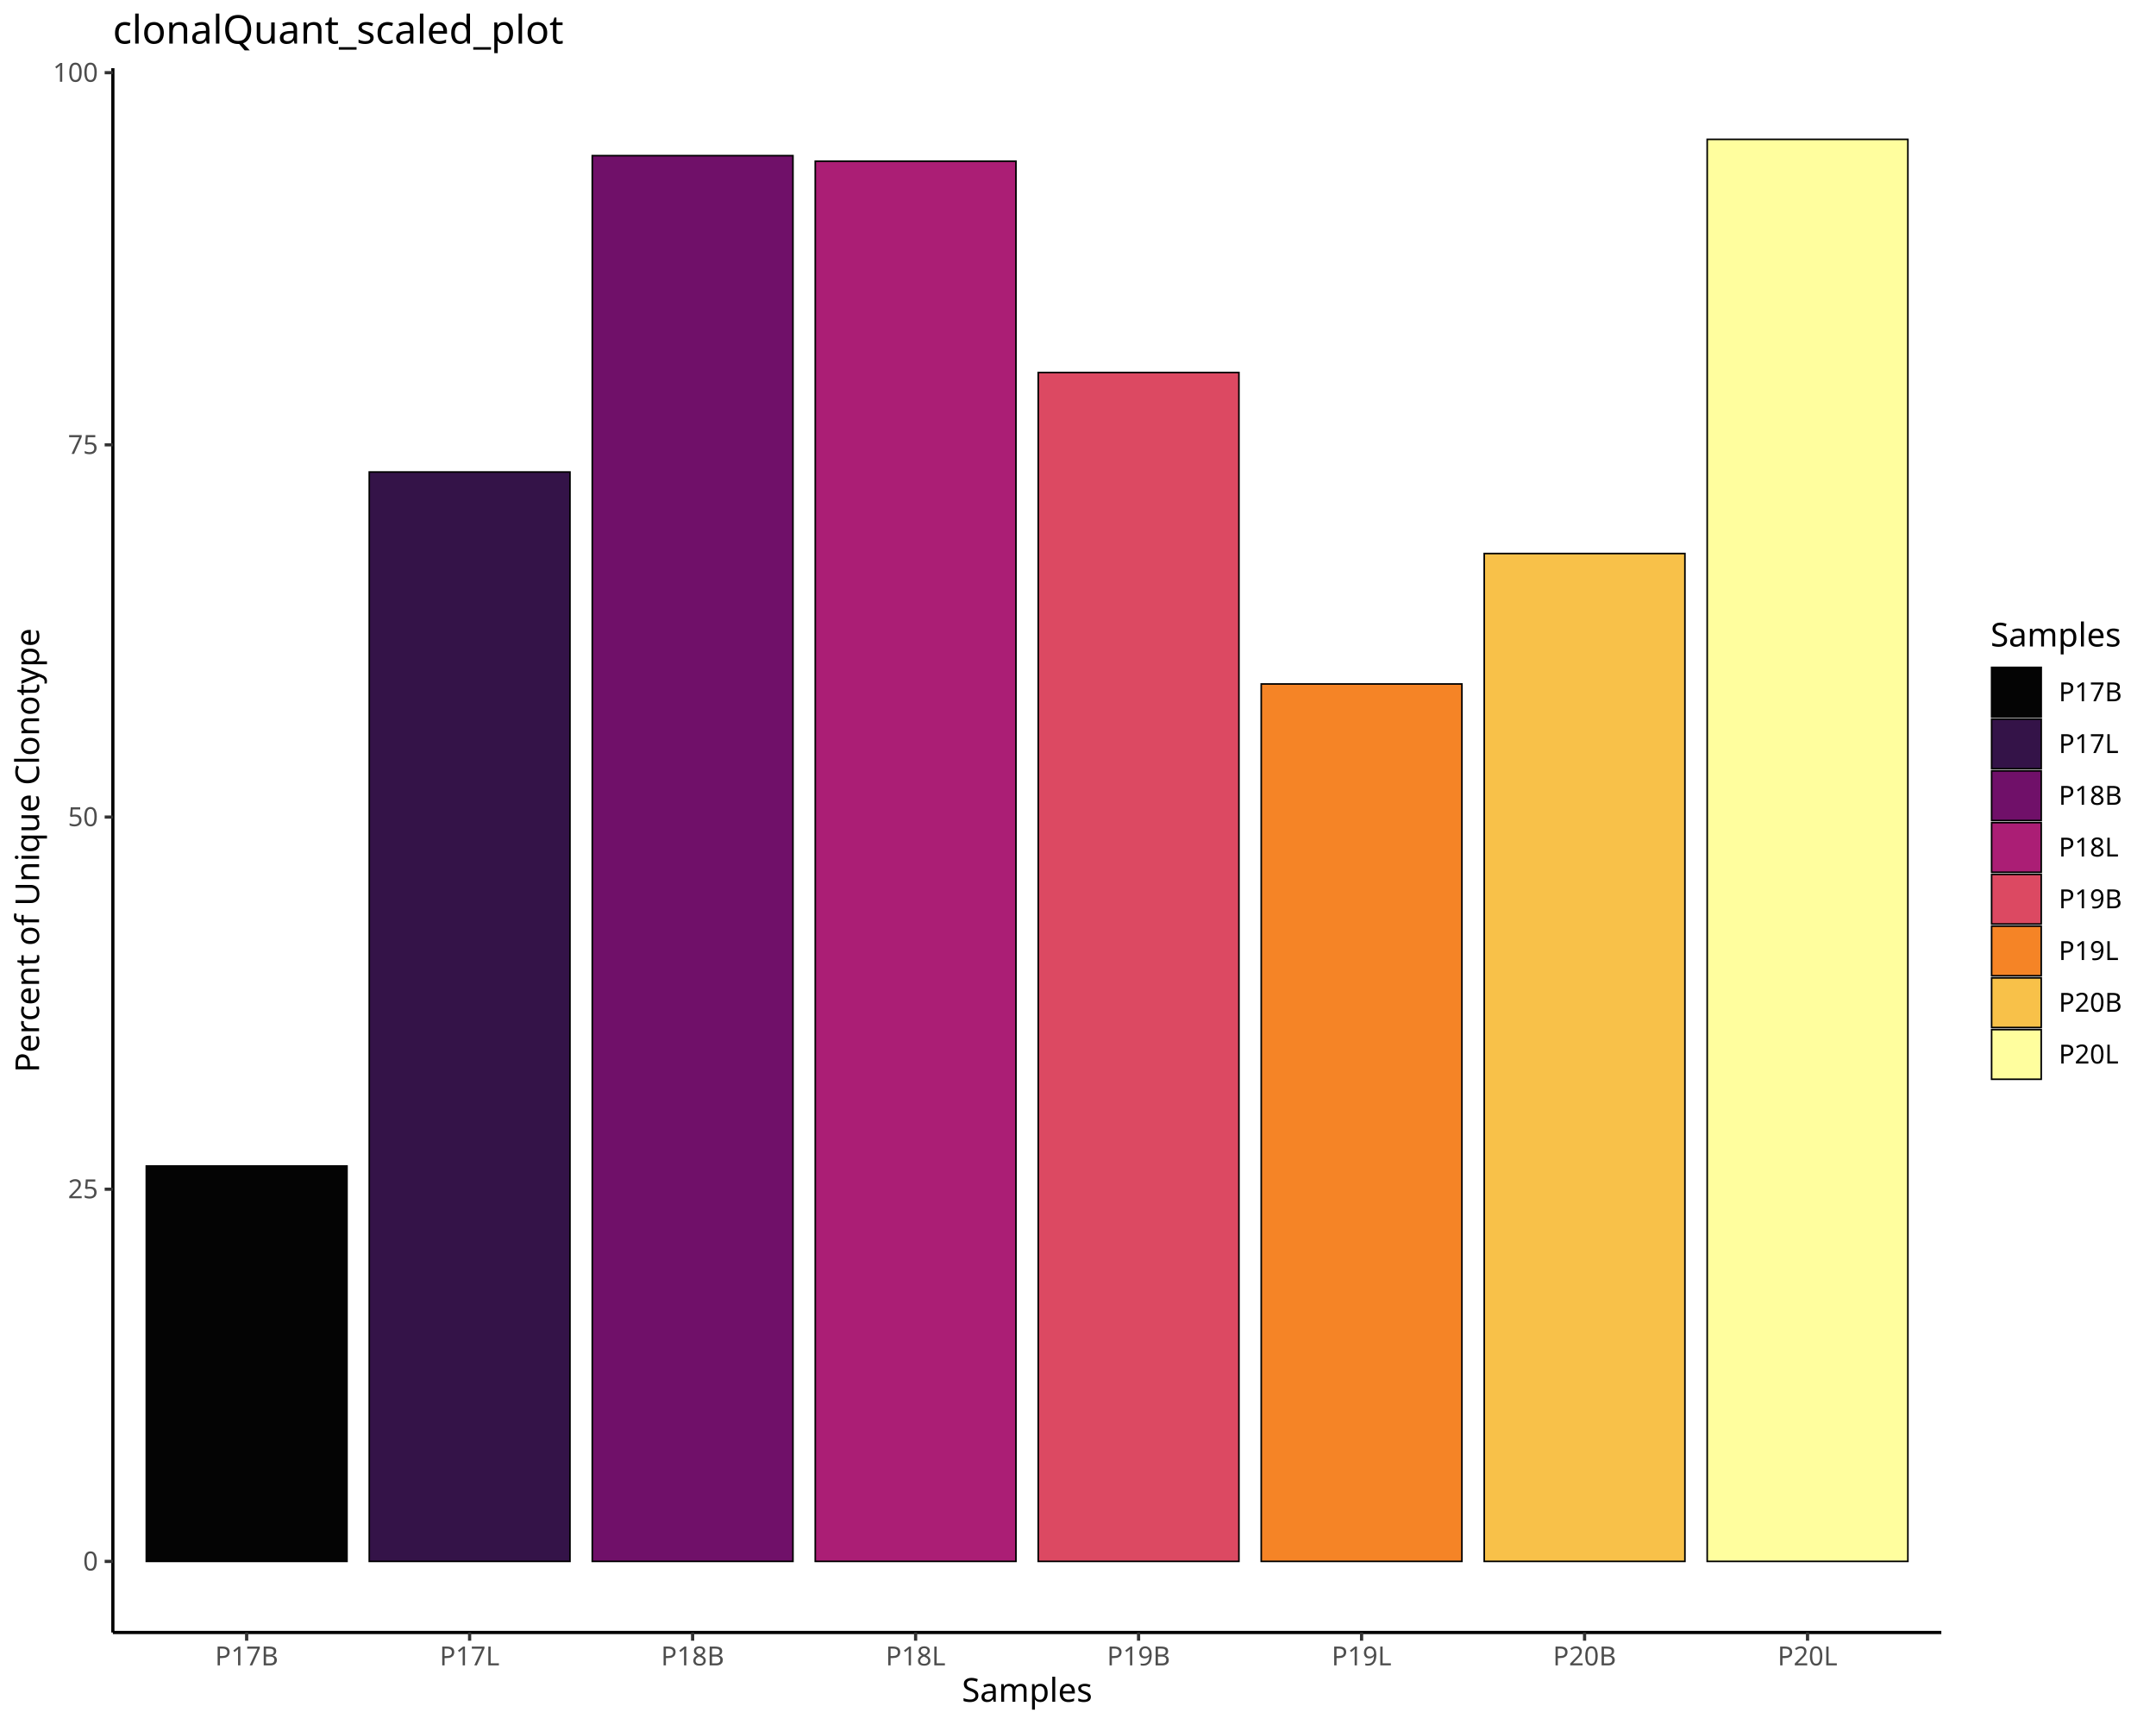
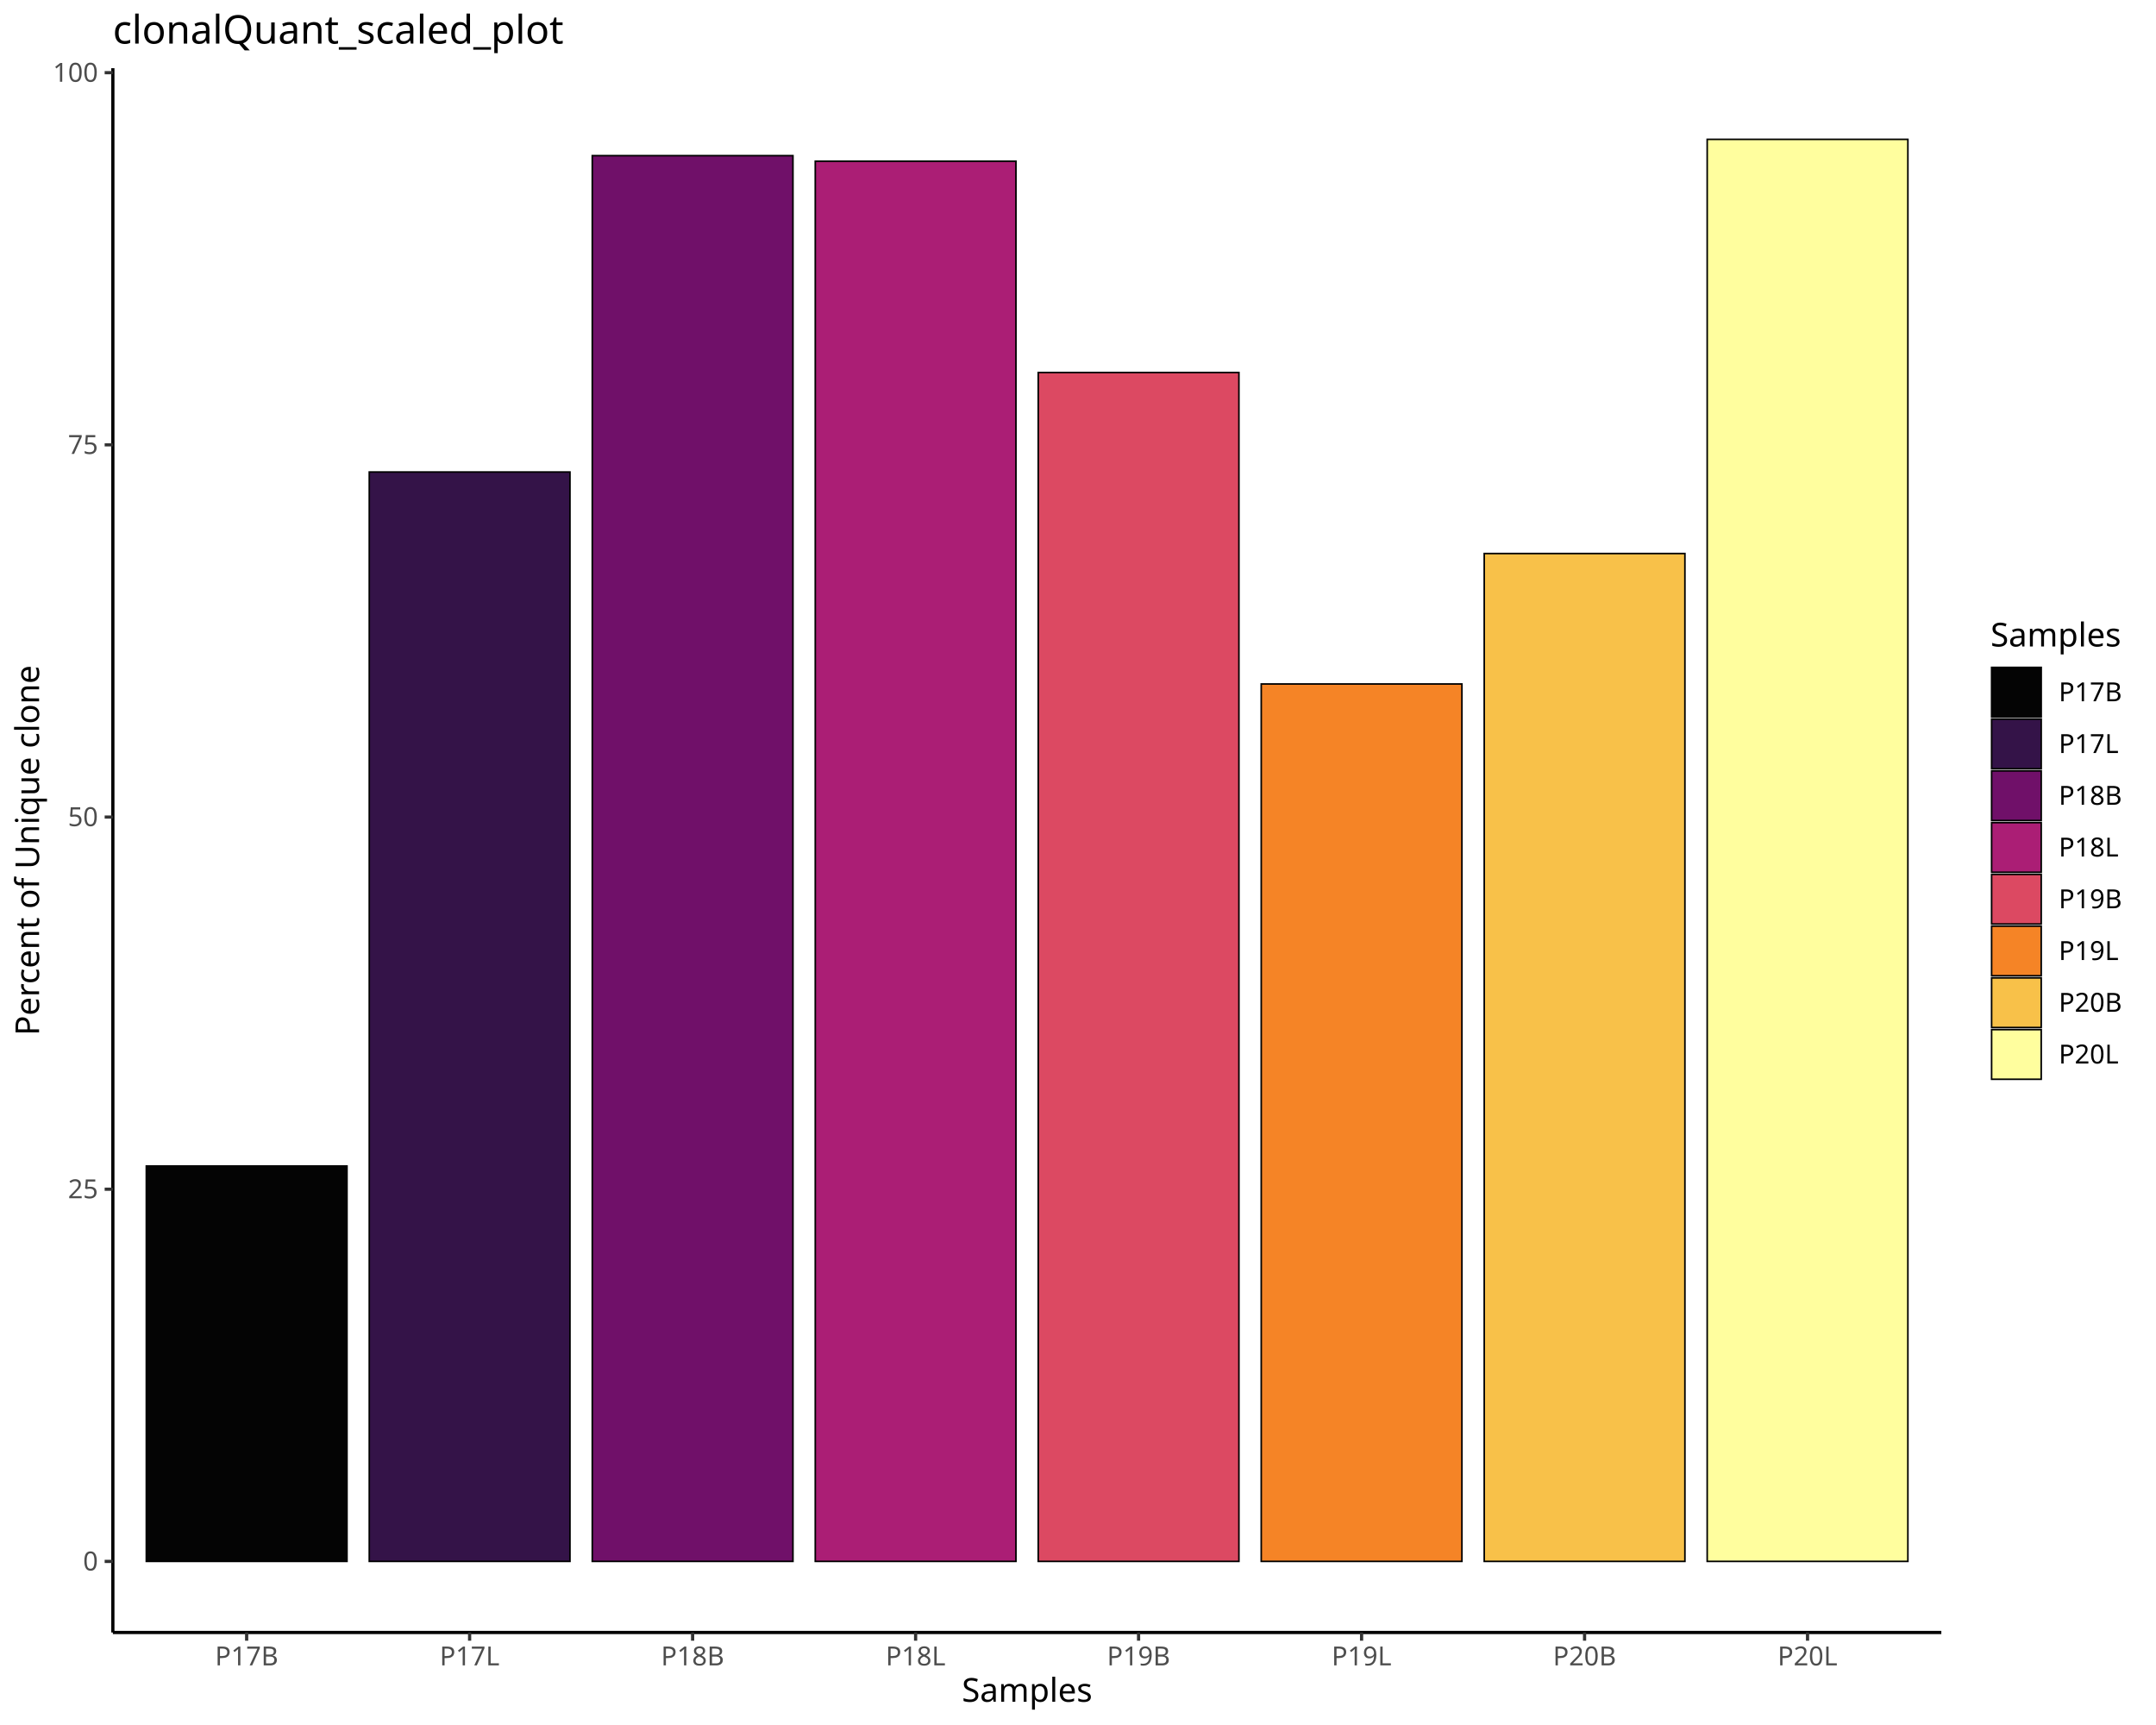
<svg xmlns="http://www.w3.org/2000/svg" class="svglite" data-engine-version="2.0" width="720.00pt" height="576.00pt" viewBox="0 0 720.00 576.00">
  <defs>
    <style type="text/css">
    .svglite line, .svglite polyline, .svglite polygon, .svglite path, .svglite rect, .svglite circle {
      fill: none;
      stroke: #000000;
      stroke-linecap: round;
      stroke-linejoin: round;
      stroke-miterlimit: 10.00;
    }
  </style>
  </defs>
  <rect width="100%" height="100%" style="stroke: none; fill: #FFFFFF;" />
  <defs>
    <clipPath id="cpMC4wMHw3MjAuMDB8MC4wMHw1NzYuMDA=">
      <rect x="0.00" y="0.00" width="720.00" height="576.00" />
    </clipPath>
  </defs>
  <g clip-path="url(#cpMC4wMHw3MjAuMDB8MC4wMHw1NzYuMDA=)">
    <rect x="-0" y="0.00" width="720.00" height="576.00" style="stroke-width: 1.07; stroke: #FFFFFF; fill: #FFFFFF;" />
  </g>
  <defs>
    <clipPath id="cpMzcuNjl8NjQ4LjMxfDIyLjc4fDU0NS4xMQ==">
      <rect x="37.69" y="22.78" width="610.62" height="522.33" />
    </clipPath>
  </defs>
  <g clip-path="url(#cpMzcuNjl8NjQ4LjMxfDIyLjc4fDU0NS4xMQ==)">
    <rect x="37.69" y="22.78" width="610.62" height="522.33" style="stroke-width: 1.07; stroke: none; fill: #FFFFFF;" />
    <rect x="48.86" y="389.34" width="67.02" height="132.03" style="stroke-width: 0.53; stroke-linecap: butt; stroke-linejoin: miter; fill: #040404;" />
    <rect x="123.32" y="157.61" width="67.02" height="363.76" style="stroke-width: 0.53; stroke-linecap: butt; stroke-linejoin: miter; fill: #341348;" />
    <rect x="197.79" y="51.97" width="67.02" height="469.40" style="stroke-width: 0.53; stroke-linecap: butt; stroke-linejoin: miter; fill: #701069;" />
    <rect x="272.26" y="53.83" width="67.02" height="467.54" style="stroke-width: 0.53; stroke-linecap: butt; stroke-linejoin: miter; fill: #AB1E75;" />
    <rect x="346.72" y="124.38" width="67.02" height="396.99" style="stroke-width: 0.53; stroke-linecap: butt; stroke-linejoin: miter; fill: #DC4962;" />
    <rect x="421.19" y="228.39" width="67.02" height="292.98" style="stroke-width: 0.53; stroke-linecap: butt; stroke-linejoin: miter; fill: #F58426;" />
    <rect x="495.66" y="184.83" width="67.02" height="336.54" style="stroke-width: 0.53; stroke-linecap: butt; stroke-linejoin: miter; fill: #F8C149;" />
    <rect x="570.12" y="46.53" width="67.02" height="474.84" style="stroke-width: 0.53; stroke-linecap: butt; stroke-linejoin: miter; fill: #FFFE9E;" />
  </g>
  <g clip-path="url(#cpMC4wMHw3MjAuMDB8MC4wMHw1NzYuMDA=)">
    <polyline points="37.69,545.11 37.69,22.78 " style="stroke-width: 1.07; stroke-linecap: butt;" />
    <text x="32.76" y="524.40" text-anchor="end" style="font-size: 8.80px; fill: #4D4D4D; font-family: sans;" textLength="4.89px" lengthAdjust="spacingAndGlyphs">0</text>
    <text x="32.76" y="400.12" text-anchor="end" style="font-size: 8.80px; fill: #4D4D4D; font-family: sans;" textLength="9.79px" lengthAdjust="spacingAndGlyphs">25</text>
    <text x="32.76" y="275.85" text-anchor="end" style="font-size: 8.80px; fill: #4D4D4D; font-family: sans;" textLength="9.79px" lengthAdjust="spacingAndGlyphs">50</text>
    <text x="32.76" y="151.57" text-anchor="end" style="font-size: 8.80px; fill: #4D4D4D; font-family: sans;" textLength="9.79px" lengthAdjust="spacingAndGlyphs">75</text>
    <text x="32.76" y="27.30" text-anchor="end" style="font-size: 8.80px; fill: #4D4D4D; font-family: sans;" textLength="14.68px" lengthAdjust="spacingAndGlyphs">100</text>
    <polyline points="34.95,521.37 37.69,521.37 " style="stroke-width: 1.07; stroke: #333333; stroke-linecap: butt;" />
    <polyline points="34.95,397.09 37.69,397.09 " style="stroke-width: 1.07; stroke: #333333; stroke-linecap: butt;" />
    <polyline points="34.95,272.82 37.69,272.82 " style="stroke-width: 1.07; stroke: #333333; stroke-linecap: butt;" />
    <polyline points="34.95,148.54 37.69,148.54 " style="stroke-width: 1.07; stroke: #333333; stroke-linecap: butt;" />
    <polyline points="34.95,24.27 37.69,24.27 " style="stroke-width: 1.07; stroke: #333333; stroke-linecap: butt;" />
    <polyline points="37.69,545.11 648.31,545.11 " style="stroke-width: 1.07; stroke-linecap: butt;" />
    <polyline points="82.37,547.85 82.37,545.11 " style="stroke-width: 1.07; stroke: #333333; stroke-linecap: butt;" />
    <polyline points="156.83,547.85 156.83,545.11 " style="stroke-width: 1.07; stroke: #333333; stroke-linecap: butt;" />
    <polyline points="231.30,547.85 231.30,545.11 " style="stroke-width: 1.07; stroke: #333333; stroke-linecap: butt;" />
    <polyline points="305.77,547.85 305.77,545.11 " style="stroke-width: 1.07; stroke: #333333; stroke-linecap: butt;" />
    <polyline points="380.23,547.85 380.23,545.11 " style="stroke-width: 1.07; stroke: #333333; stroke-linecap: butt;" />
    <polyline points="454.70,547.85 454.70,545.11 " style="stroke-width: 1.07; stroke: #333333; stroke-linecap: butt;" />
    <polyline points="529.17,547.85 529.17,545.11 " style="stroke-width: 1.07; stroke: #333333; stroke-linecap: butt;" />
    <polyline points="603.63,547.85 603.63,545.11 " style="stroke-width: 1.07; stroke: #333333; stroke-linecap: butt;" />
    <text x="82.37" y="556.10" text-anchor="middle" style="font-size: 8.80px; fill: #4D4D4D; font-family: sans;" textLength="21.53px" lengthAdjust="spacingAndGlyphs">P17B</text>
    <text x="156.83" y="556.10" text-anchor="middle" style="font-size: 8.80px; fill: #4D4D4D; font-family: sans;" textLength="20.56px" lengthAdjust="spacingAndGlyphs">P17L</text>
    <text x="231.30" y="556.10" text-anchor="middle" style="font-size: 8.80px; fill: #4D4D4D; font-family: sans;" textLength="21.53px" lengthAdjust="spacingAndGlyphs">P18B</text>
    <text x="305.77" y="556.10" text-anchor="middle" style="font-size: 8.80px; fill: #4D4D4D; font-family: sans;" textLength="20.56px" lengthAdjust="spacingAndGlyphs">P18L</text>
    <text x="380.23" y="556.10" text-anchor="middle" style="font-size: 8.80px; fill: #4D4D4D; font-family: sans;" textLength="21.53px" lengthAdjust="spacingAndGlyphs">P19B</text>
    <text x="454.70" y="556.10" text-anchor="middle" style="font-size: 8.80px; fill: #4D4D4D; font-family: sans;" textLength="20.56px" lengthAdjust="spacingAndGlyphs">P19L</text>
    <text x="529.17" y="556.10" text-anchor="middle" style="font-size: 8.80px; fill: #4D4D4D; font-family: sans;" textLength="21.53px" lengthAdjust="spacingAndGlyphs">P20B</text>
    <text x="603.63" y="556.10" text-anchor="middle" style="font-size: 8.80px; fill: #4D4D4D; font-family: sans;" textLength="20.56px" lengthAdjust="spacingAndGlyphs">P20L</text>
    <text x="343.00" y="568.24" text-anchor="middle" style="font-size: 11.00px; font-family: sans;" textLength="42.81px" lengthAdjust="spacingAndGlyphs">Samples</text>
-     <text transform="translate(13.05,283.95) rotate(-90)" text-anchor="middle" style="font-size: 11.00px; font-family: sans;" textLength="140.66px" lengthAdjust="spacingAndGlyphs">Percent of Unique Clonotype</text>
+     <text transform="translate(13.05,283.95) rotate(-90)" text-anchor="middle" style="font-size: 11.00px; font-family: sans;" textLength="117.42px" lengthAdjust="spacingAndGlyphs">Percent of Unique clone</text>
    <rect x="659.27" y="201.68" width="55.25" height="164.53" style="stroke-width: 1.07; stroke: none; fill: #FFFFFF;" />
    <text x="664.75" y="215.87" style="font-size: 11.00px; font-family: sans;" textLength="42.81px" lengthAdjust="spacingAndGlyphs">Samples</text>
    <rect x="665.10" y="222.85" width="16.57" height="16.57" style="stroke-width: 0.53; stroke-linecap: butt; stroke-linejoin: miter; fill: #040404;" />
    <rect x="665.10" y="240.13" width="16.57" height="16.57" style="stroke-width: 0.53; stroke-linecap: butt; stroke-linejoin: miter; fill: #341348;" />
    <rect x="665.10" y="257.41" width="16.57" height="16.57" style="stroke-width: 0.53; stroke-linecap: butt; stroke-linejoin: miter; fill: #701069;" />
    <rect x="665.10" y="274.69" width="16.57" height="16.57" style="stroke-width: 0.53; stroke-linecap: butt; stroke-linejoin: miter; fill: #AB1E75;" />
    <rect x="665.10" y="291.97" width="16.57" height="16.57" style="stroke-width: 0.53; stroke-linecap: butt; stroke-linejoin: miter; fill: #DC4962;" />
    <rect x="665.10" y="309.25" width="16.57" height="16.57" style="stroke-width: 0.53; stroke-linecap: butt; stroke-linejoin: miter; fill: #F58426;" />
    <rect x="665.10" y="326.53" width="16.57" height="16.57" style="stroke-width: 0.53; stroke-linecap: butt; stroke-linejoin: miter; fill: #F8C149;" />
    <rect x="665.10" y="343.81" width="16.57" height="16.57" style="stroke-width: 0.53; stroke-linecap: butt; stroke-linejoin: miter; fill: #FFFE9E;" />
    <text x="687.51" y="234.16" style="font-size: 8.80px; font-family: sans;" textLength="21.53px" lengthAdjust="spacingAndGlyphs">P17B</text>
    <text x="687.51" y="251.44" style="font-size: 8.80px; font-family: sans;" textLength="20.56px" lengthAdjust="spacingAndGlyphs">P17L</text>
    <text x="687.51" y="268.72" style="font-size: 8.80px; font-family: sans;" textLength="21.53px" lengthAdjust="spacingAndGlyphs">P18B</text>
    <text x="687.51" y="286.00" style="font-size: 8.80px; font-family: sans;" textLength="20.56px" lengthAdjust="spacingAndGlyphs">P18L</text>
    <text x="687.51" y="303.28" style="font-size: 8.80px; font-family: sans;" textLength="21.53px" lengthAdjust="spacingAndGlyphs">P19B</text>
    <text x="687.51" y="320.56" style="font-size: 8.80px; font-family: sans;" textLength="20.56px" lengthAdjust="spacingAndGlyphs">P19L</text>
    <text x="687.51" y="337.84" style="font-size: 8.80px; font-family: sans;" textLength="21.53px" lengthAdjust="spacingAndGlyphs">P20B</text>
    <text x="687.51" y="355.12" style="font-size: 8.80px; font-family: sans;" textLength="20.56px" lengthAdjust="spacingAndGlyphs">P20L</text>
    <text x="37.69" y="14.56" style="font-size: 13.20px; font-family: sans;" textLength="144.59px" lengthAdjust="spacingAndGlyphs">clonalQuant_scaled_plot</text>
  </g>
</svg>
